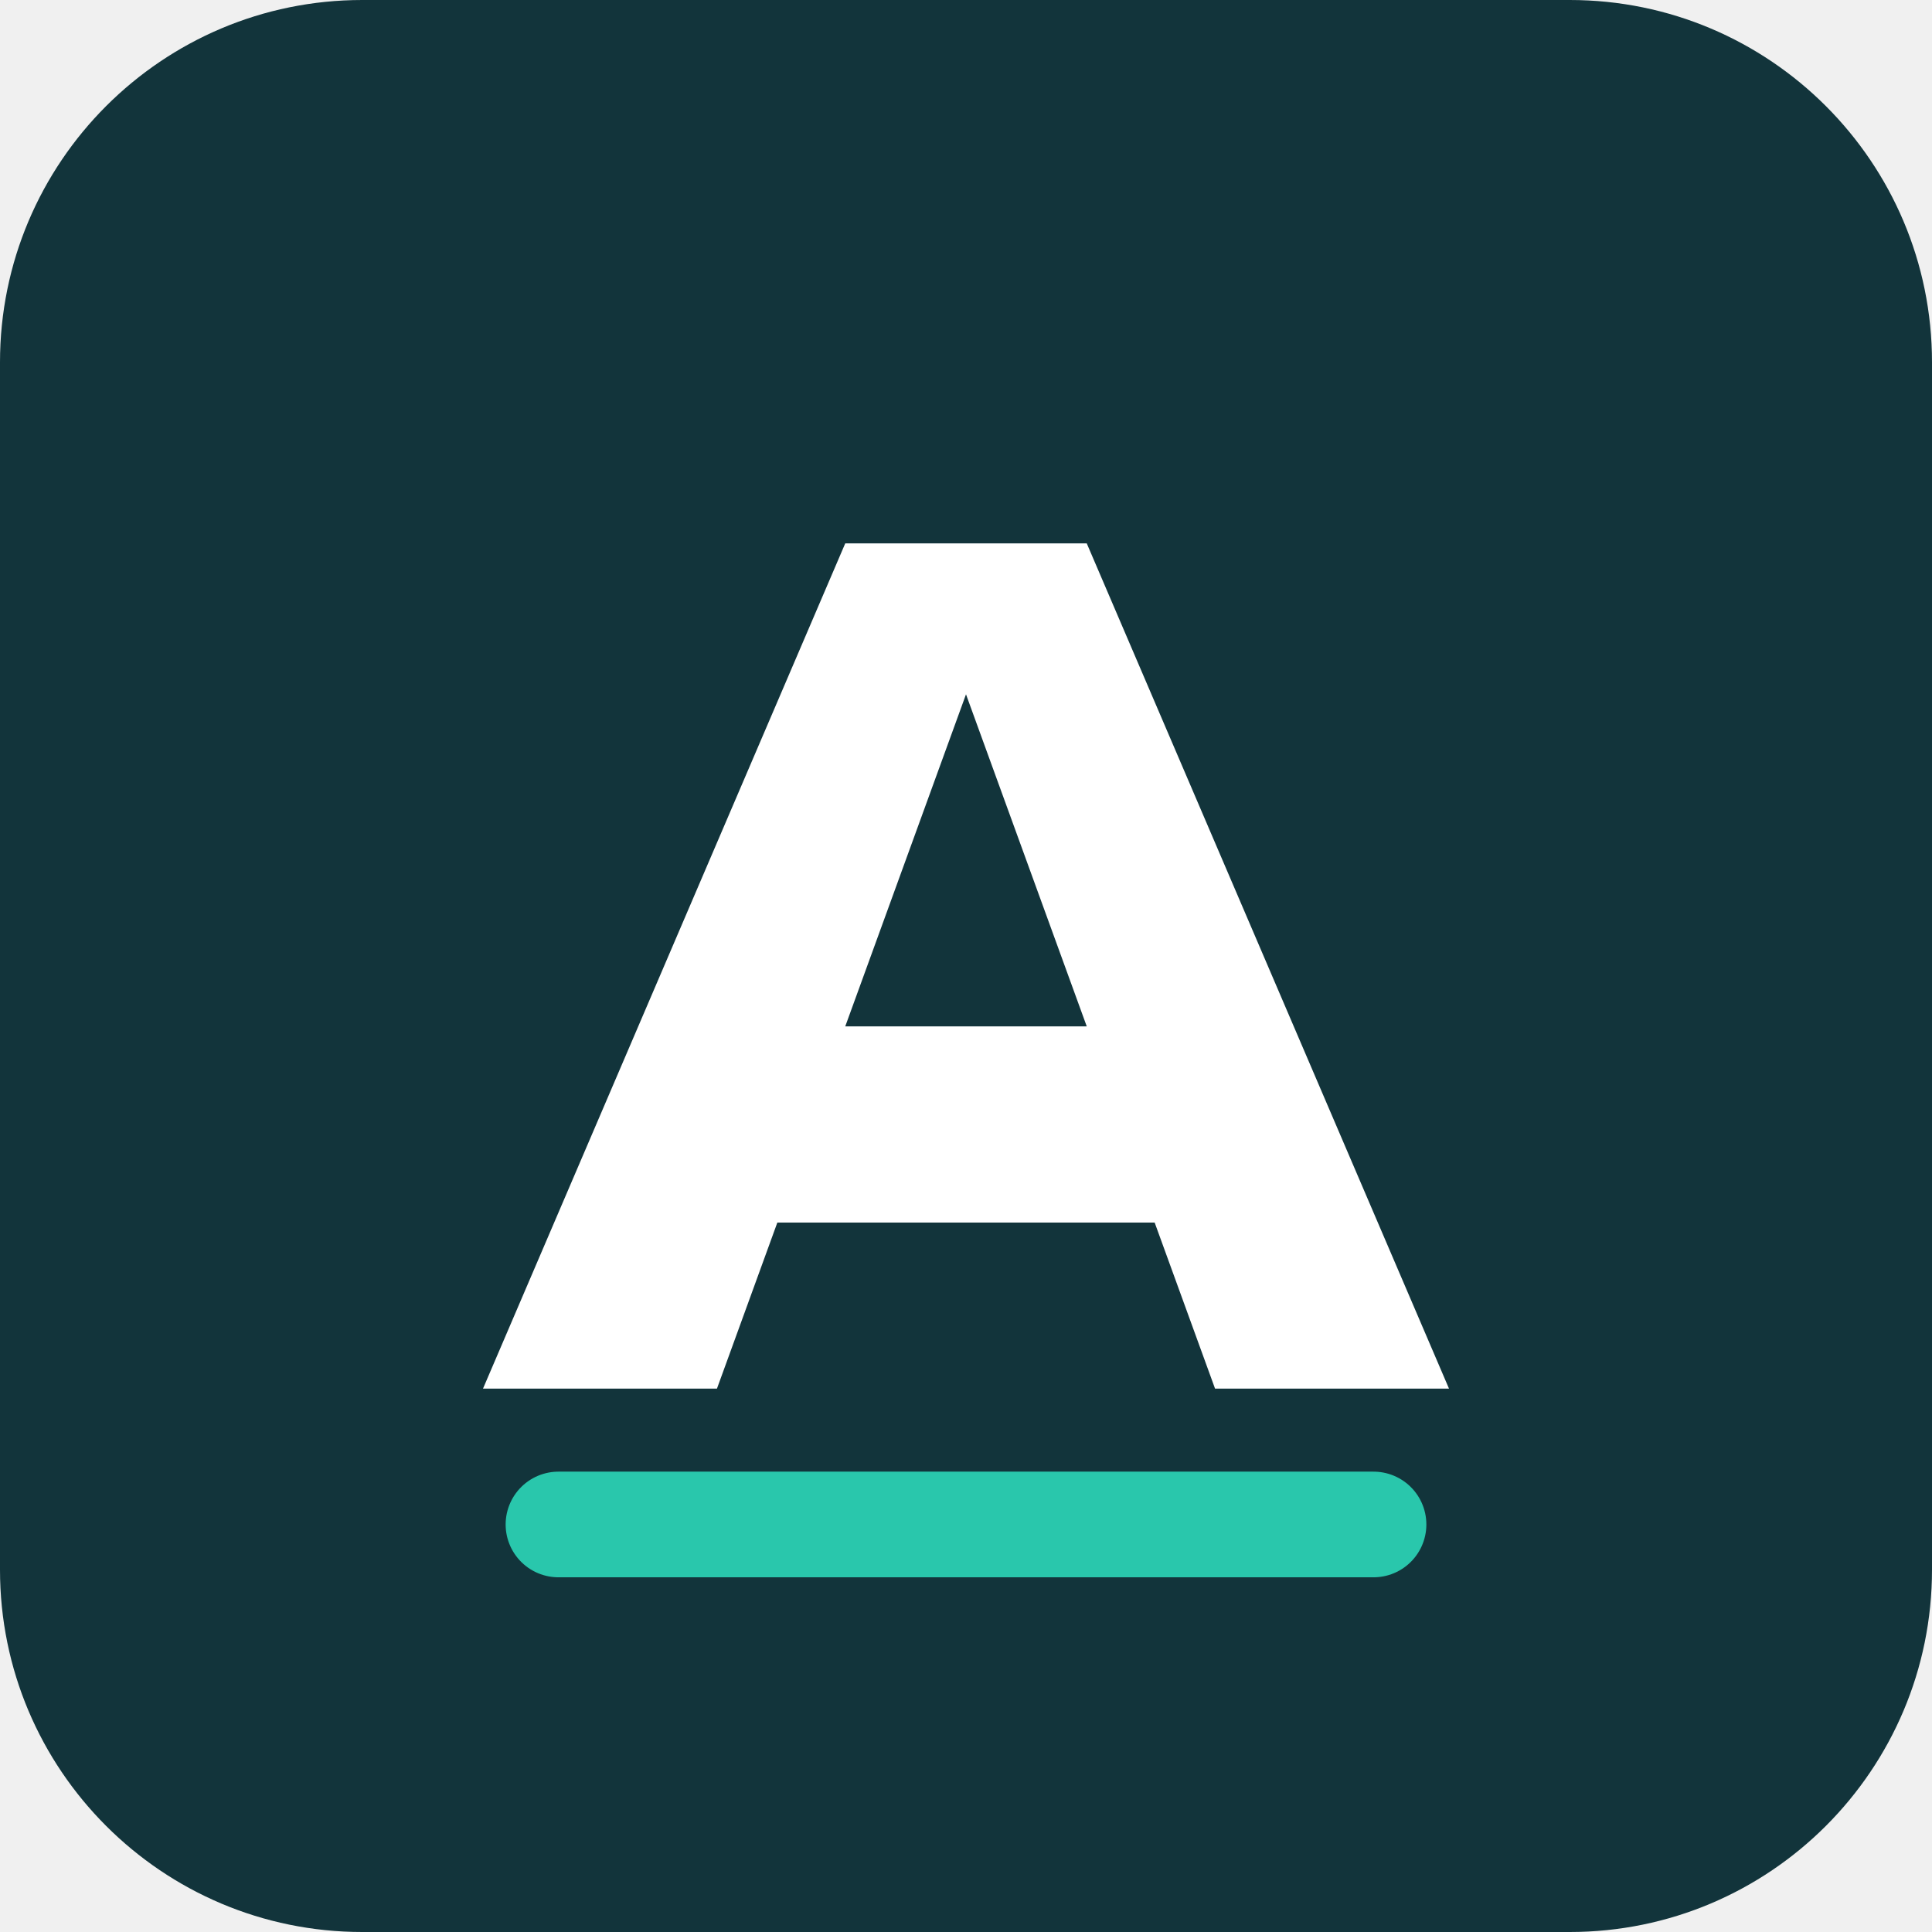
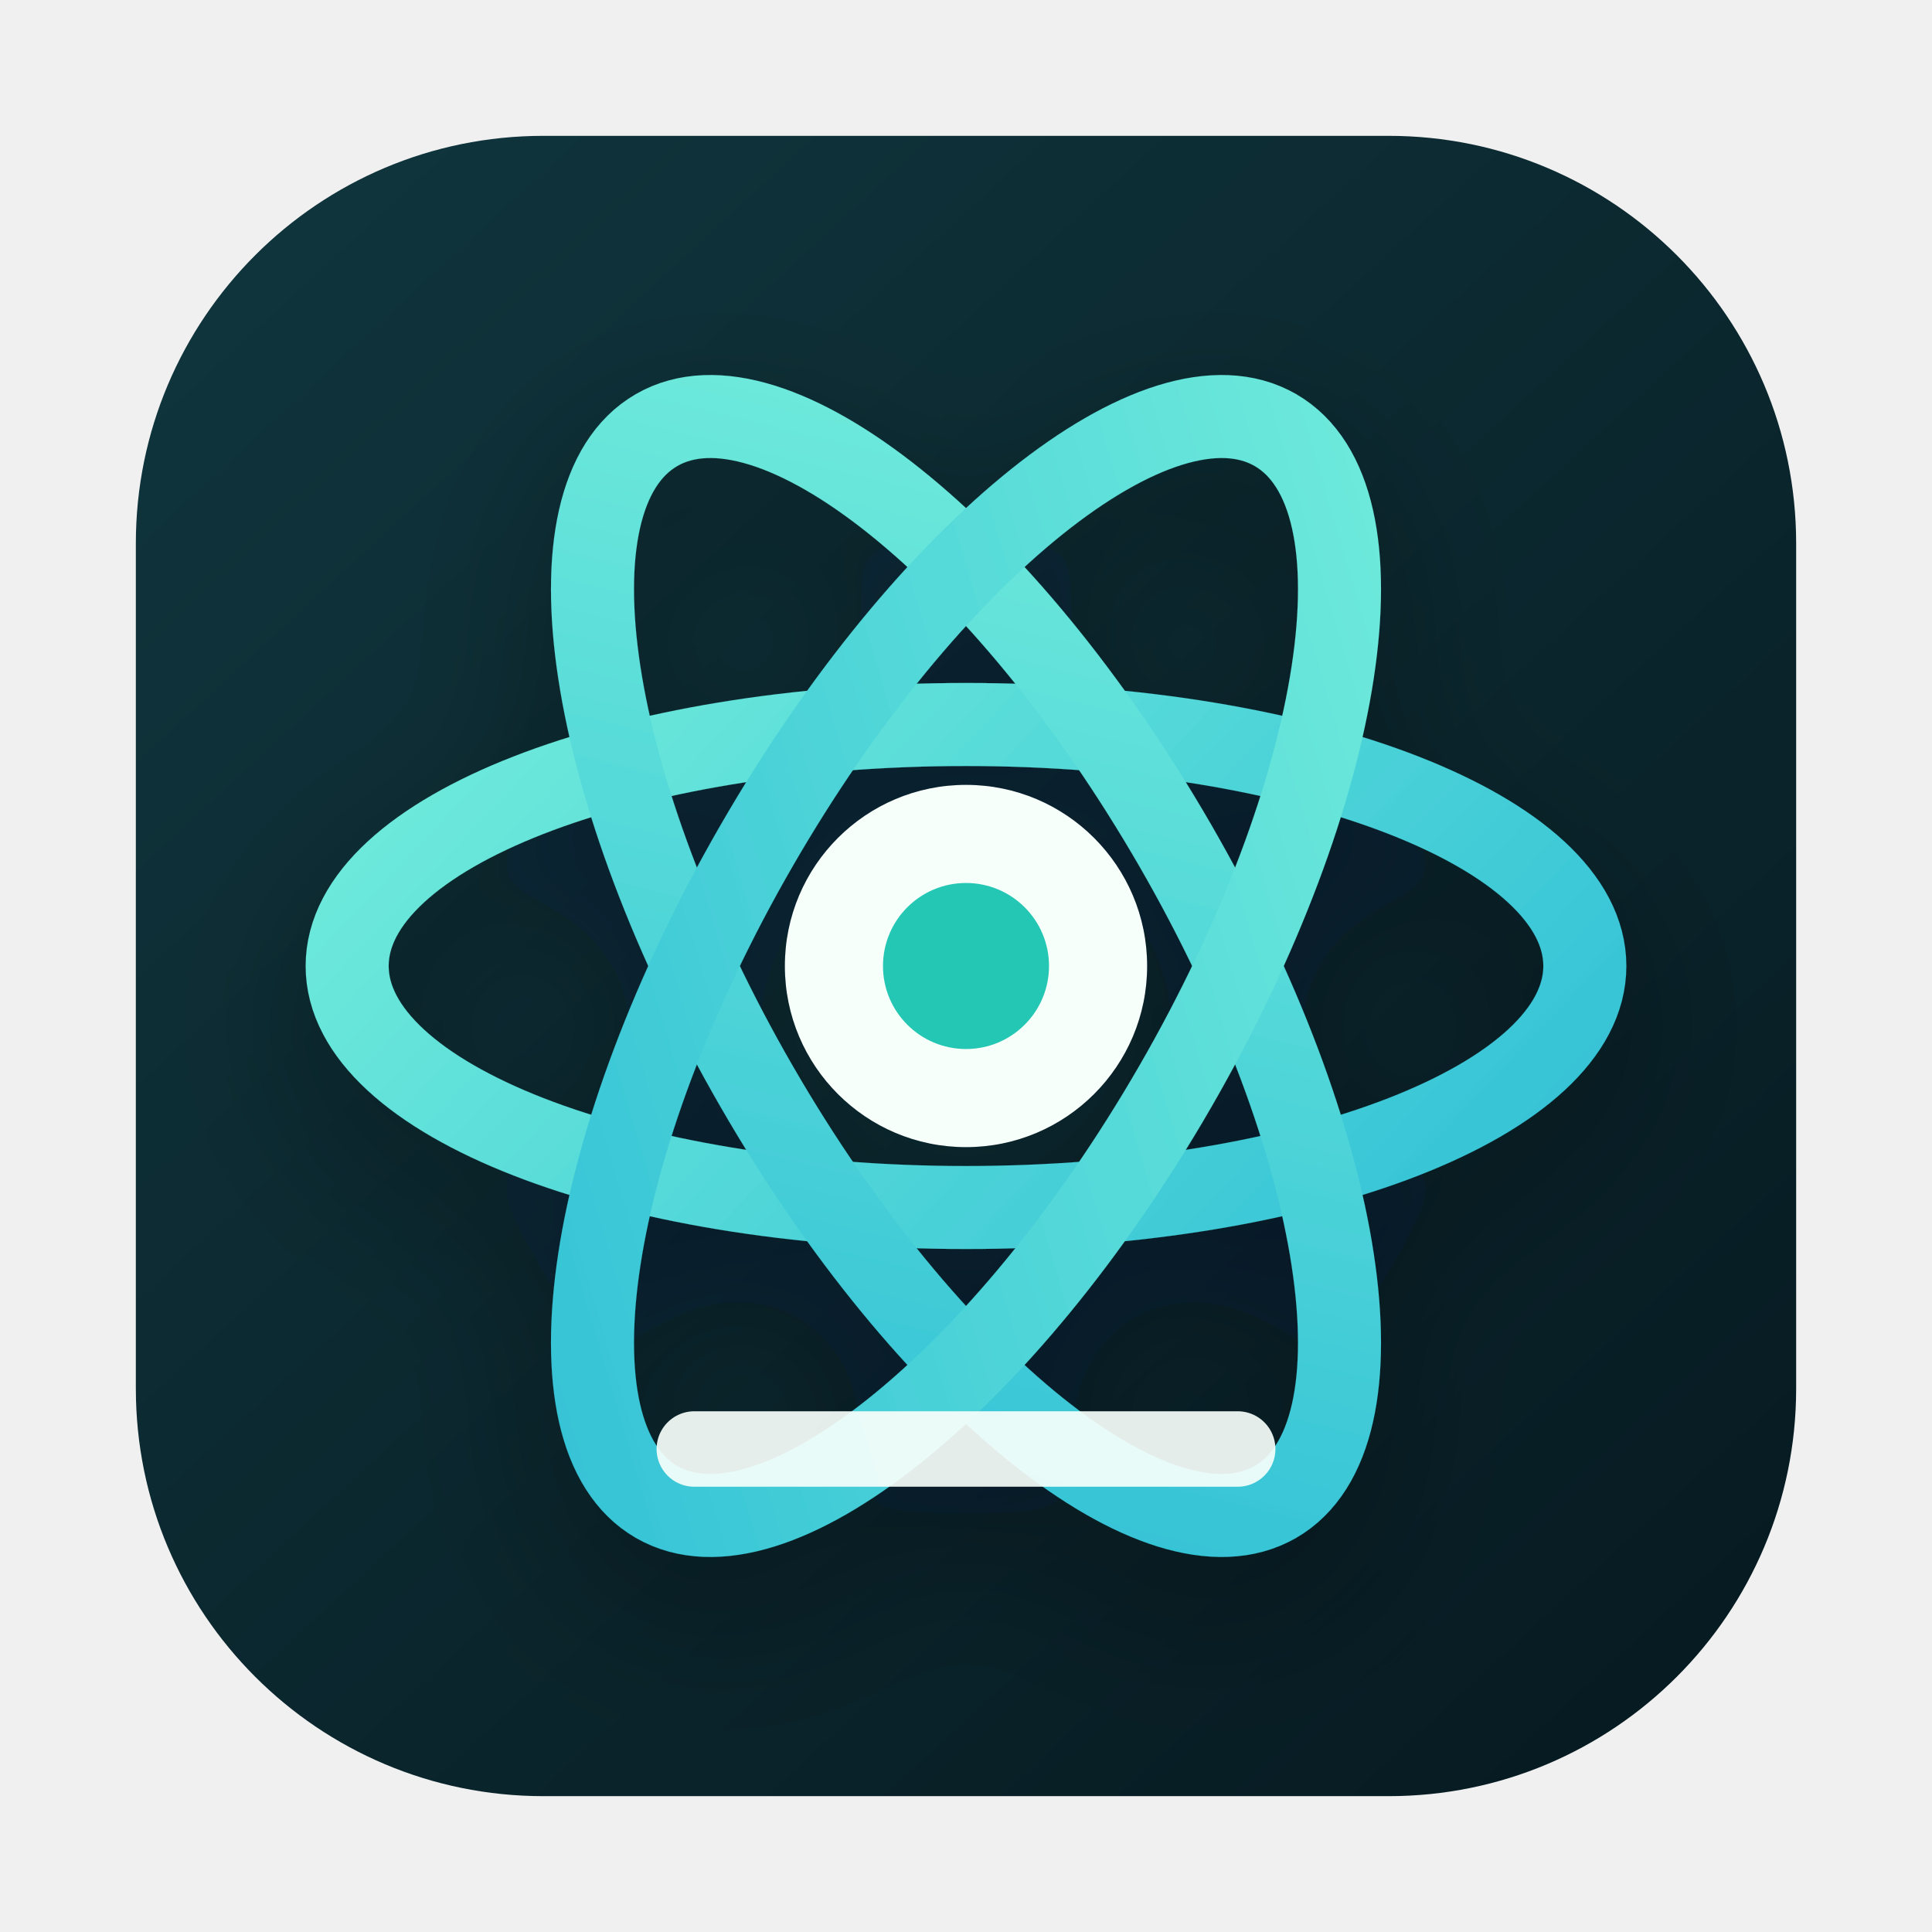
- <svg xmlns="http://www.w3.org/2000/svg" viewBox="0 0 256 256" role="img" aria-label="ALILOS icon">
-   <rect width="256" height="256" rx="48" fill="#12343b" />
-   <path d="M64 184 112 72h32l48 112h-31l-8-22H103l-8 22H64Zm48-48h32l-16-44-16 44Z" fill="#ffffff" />
-   <path d="M74 202h108" stroke="#29c7ac" stroke-width="14" stroke-linecap="round" />
+ <svg xmlns="http://www.w3.org/2000/svg" viewBox="0 0 256 256" role="img" aria-label="ALILOS atom icon">
+   <defs>
+     <linearGradient id="bg" x1="32" y1="24" x2="224" y2="232" gradientUnits="userSpaceOnUse">
+       <stop offset="0" stop-color="#10353d" />
+       <stop offset="1" stop-color="#071a21" />
+     </linearGradient>
+     <linearGradient id="orbit" x1="48" y1="52" x2="208" y2="204" gradientUnits="userSpaceOnUse">
+       <stop offset="0" stop-color="#7df4dc" />
+       <stop offset="1" stop-color="#26b9d5" />
+     </linearGradient>
+     <filter id="soft-shadow" x="-30%" y="-30%" width="160%" height="160%">
+       <feDropShadow dx="0" dy="8" stdDeviation="10" flood-color="#031014" flood-opacity="0.35" />
+     </filter>
+   </defs>
+   <rect x="18" y="18" width="220" height="220" rx="54" fill="url(#bg)" />
+   <g fill="none" stroke="url(#orbit)" stroke-width="11" stroke-linecap="round" filter="url(#soft-shadow)">
+     <ellipse cx="128" cy="128" rx="82" ry="32" />
+     <ellipse cx="128" cy="128" rx="82" ry="32" transform="rotate(60 128 128)" />
+     <ellipse cx="128" cy="128" rx="82" ry="32" transform="rotate(120 128 128)" />
+   </g>
+   <circle cx="128" cy="128" r="24" fill="#f7fffb" />
+   <circle cx="128" cy="128" r="11" fill="#24c7b3" />
+   <path d="M92 192h72" stroke="#f7fffb" stroke-width="10" stroke-linecap="round" opacity="0.92" />
</svg>
